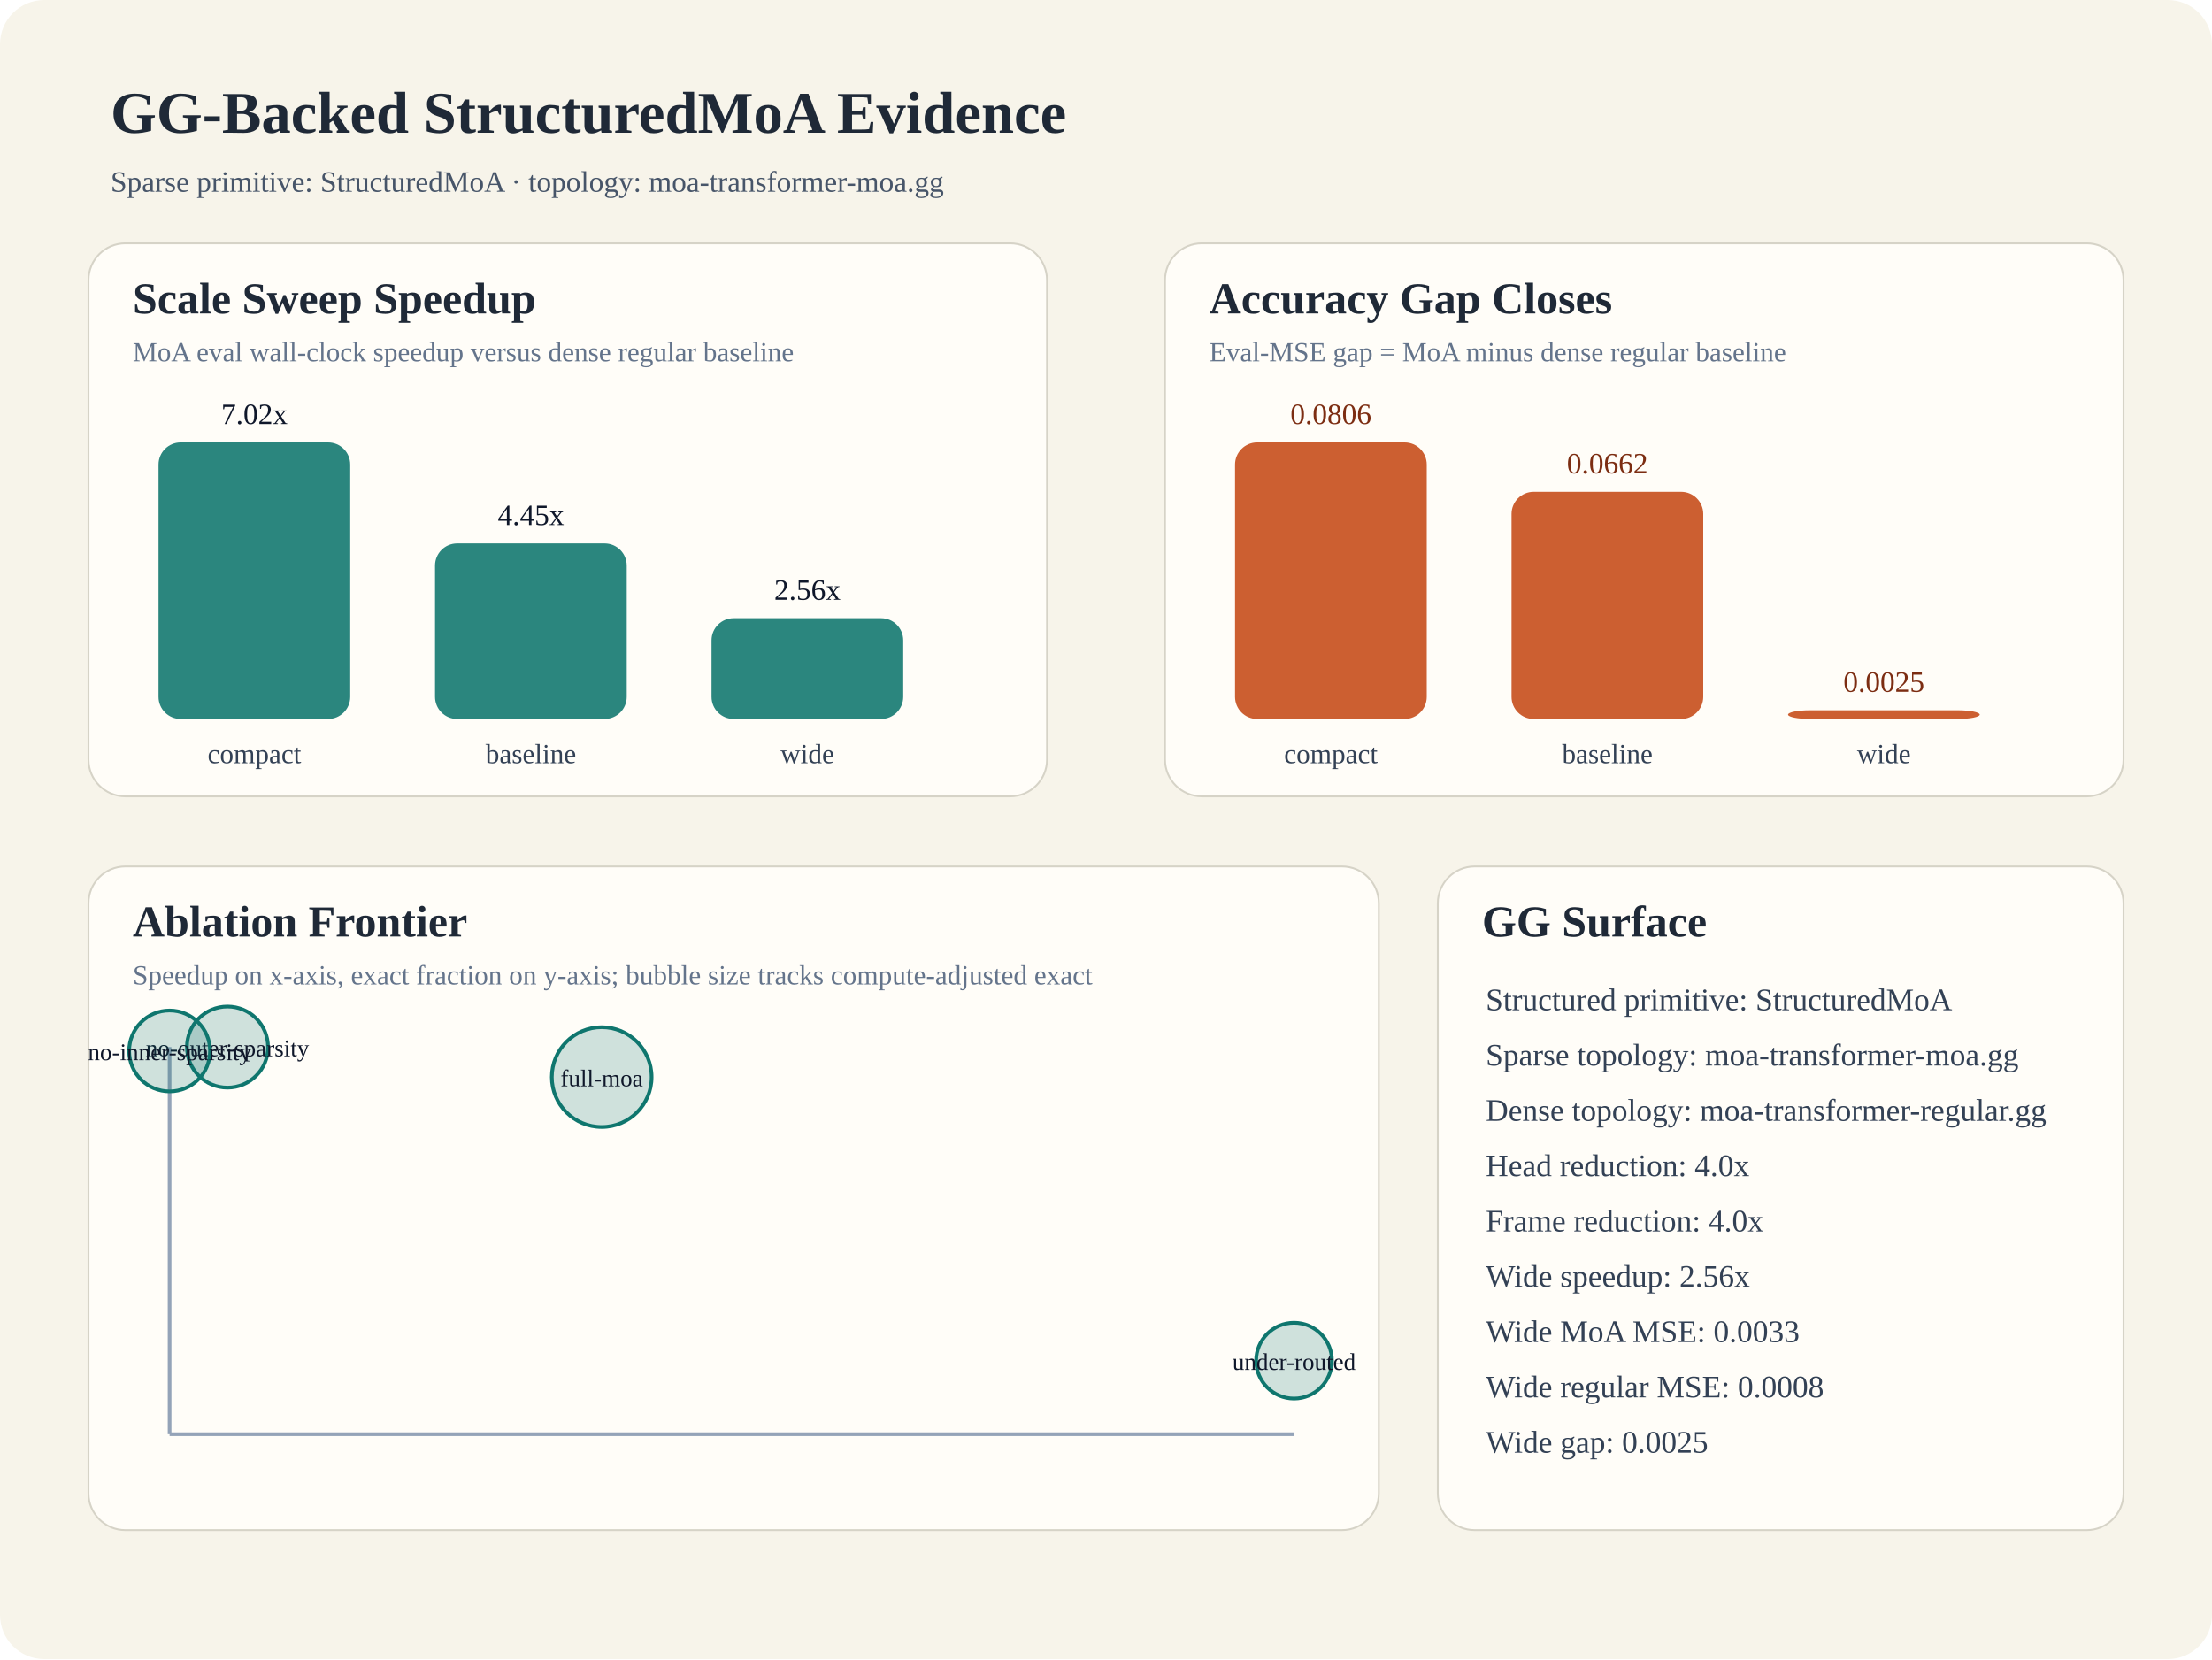
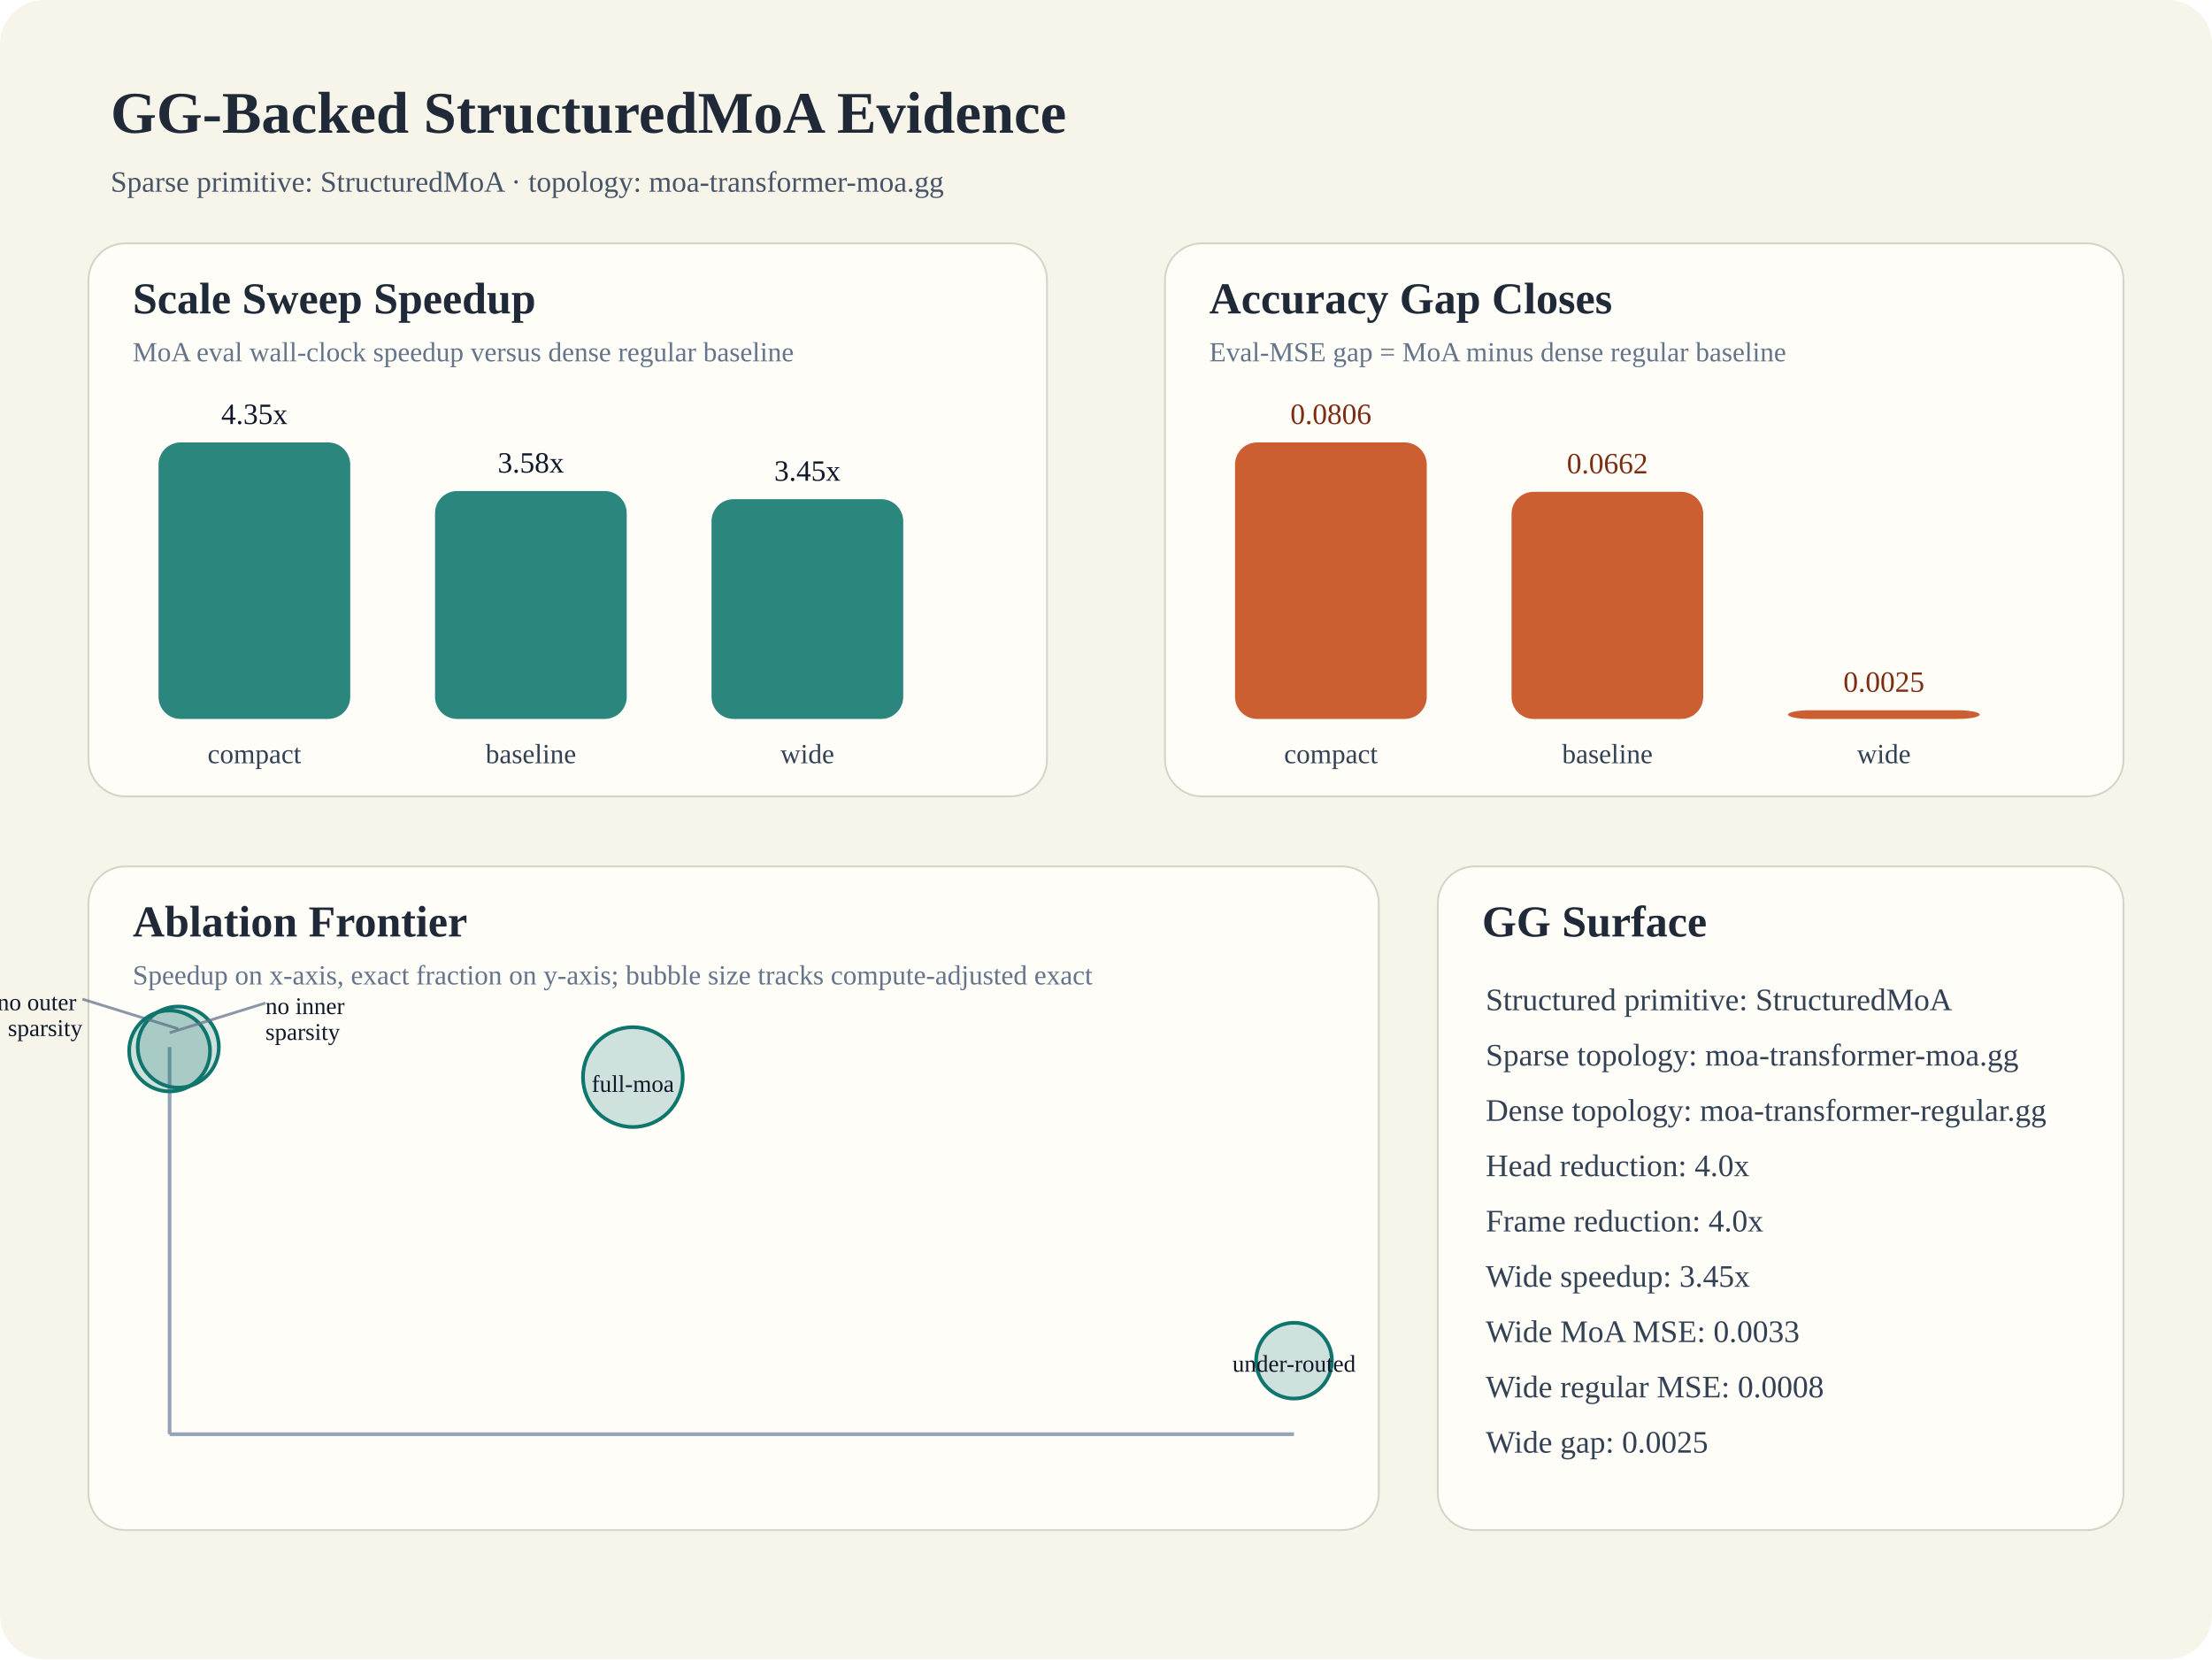
<svg xmlns="http://www.w3.org/2000/svg" width="1200" height="900" viewBox="0 0 1200 900" role="img" aria-labelledby="title desc">
  <rect x="0" y="0" width="1200" height="900" fill="#f7f4ea" rx="24" ry="24" />
  <text x="60" y="72" font-family="Georgia, Times New Roman, serif" font-size="32" font-weight="700" fill="#1f2937">GG-Backed StructuredMoA Evidence</text>
  <text x="60" y="104" font-family="Georgia, Times New Roman, serif" font-size="16" fill="#475569">Sparse primitive: StructuredMoA · topology: moa-transformer-moa.gg</text>
  <rect x="48" y="132" width="520" height="300" rx="20" ry="20" fill="#fffdf8" stroke="#d6d3c7" />
  <text x="72" y="170" font-family="Georgia, Times New Roman, serif" font-size="24" font-weight="700" fill="#1f2937">Scale Sweep Speedup</text>
  <text x="72" y="196" font-family="Georgia, Times New Roman, serif" font-size="15" fill="#64748b">MoA eval wall-clock speedup versus dense regular baseline</text>
  <rect x="86" y="240" width="104" height="150" rx="12" ry="12" fill="#0f766e" opacity="0.88" />
-   <text x="138" y="230" text-anchor="middle" font-family="Georgia, Times New Roman, serif" font-size="16" fill="#0f172a">7.02x</text>
+   <text x="138" y="230" text-anchor="middle" font-family="Georgia, Times New Roman, serif" font-size="16" fill="#0f172a">4.35x</text>
  <text x="138" y="414" text-anchor="middle" font-family="Georgia, Times New Roman, serif" font-size="15" fill="#334155">compact</text>
-   <rect x="236" y="294.794" width="104" height="95.206" rx="12" ry="12" fill="#0f766e" opacity="0.88" />
-   <text x="288" y="284.794" text-anchor="middle" font-family="Georgia, Times New Roman, serif" font-size="16" fill="#0f172a">4.45x</text>
+   <rect x="236" y="266.36" width="104" height="123.64" rx="12" ry="12" fill="#0f766e" opacity="0.88" />
+   <text x="288" y="256.36" text-anchor="middle" font-family="Georgia, Times New Roman, serif" font-size="16" fill="#0f172a">3.58x</text>
  <text x="288" y="414" text-anchor="middle" font-family="Georgia, Times New Roman, serif" font-size="15" fill="#334155">baseline</text>
-   <rect x="386" y="335.343" width="104" height="54.657" rx="12" ry="12" fill="#0f766e" opacity="0.88" />
-   <text x="438" y="325.343" text-anchor="middle" font-family="Georgia, Times New Roman, serif" font-size="16" fill="#0f172a">2.56x</text>
+   <rect x="386" y="270.778" width="104" height="119.222" rx="12" ry="12" fill="#0f766e" opacity="0.88" />
+   <text x="438" y="260.778" text-anchor="middle" font-family="Georgia, Times New Roman, serif" font-size="16" fill="#0f172a">3.45x</text>
  <text x="438" y="414" text-anchor="middle" font-family="Georgia, Times New Roman, serif" font-size="15" fill="#334155">wide</text>
  <rect x="632" y="132" width="520" height="300" rx="20" ry="20" fill="#fffdf8" stroke="#d6d3c7" />
  <text x="656" y="170" font-family="Georgia, Times New Roman, serif" font-size="24" font-weight="700" fill="#1f2937">Accuracy Gap Closes</text>
  <text x="656" y="196" font-family="Georgia, Times New Roman, serif" font-size="15" fill="#64748b">Eval-MSE gap = MoA minus dense regular baseline</text>
  <rect x="670" y="240" width="104" height="150" rx="12" ry="12" fill="#c2410c" opacity="0.84" />
  <text x="722" y="230" text-anchor="middle" font-family="Georgia, Times New Roman, serif" font-size="16" fill="#7c2d12">0.0806</text>
  <text x="722" y="414" text-anchor="middle" font-family="Georgia, Times New Roman, serif" font-size="15" fill="#334155">compact</text>
  <rect x="820" y="266.785" width="104" height="123.215" rx="12" ry="12" fill="#c2410c" opacity="0.84" />
  <text x="872" y="256.785" text-anchor="middle" font-family="Georgia, Times New Roman, serif" font-size="16" fill="#7c2d12">0.0662</text>
  <text x="872" y="414" text-anchor="middle" font-family="Georgia, Times New Roman, serif" font-size="15" fill="#334155">baseline</text>
  <rect x="970" y="385.277" width="104" height="4.723" rx="12" ry="12" fill="#c2410c" opacity="0.84" />
  <text x="1022" y="375.277" text-anchor="middle" font-family="Georgia, Times New Roman, serif" font-size="16" fill="#7c2d12">0.0025</text>
  <text x="1022" y="414" text-anchor="middle" font-family="Georgia, Times New Roman, serif" font-size="15" fill="#334155">wide</text>
  <rect x="48" y="470" width="700" height="360" rx="20" ry="20" fill="#fffdf8" stroke="#d6d3c7" />
  <text x="72" y="508" font-family="Georgia, Times New Roman, serif" font-size="24" font-weight="700" fill="#1f2937">Ablation Frontier</text>
  <text x="72" y="534" font-family="Georgia, Times New Roman, serif" font-size="15" fill="#64748b">Speedup on x-axis, exact fraction on y-axis; bubble size tracks compute-adjusted exact</text>
  <line x1="92" y1="778" x2="702" y2="778" stroke="#94a3b8" stroke-width="2" />
  <line x1="92" y1="568" x2="92" y2="778" stroke="#94a3b8" stroke-width="2" />
-   <circle cx="326.426" cy="584.275" r="27.07" fill="#0f766e" fill-opacity="0.20" stroke="#0f766e" stroke-width="2" />
-   <text x="326.426" y="589.275" text-anchor="middle" font-family="Georgia, Times New Roman, serif" font-size="13" fill="#0f172a">full-moa</text>
-   <circle cx="123.399" cy="568" r="22" fill="#0f766e" fill-opacity="0.20" stroke="#0f766e" stroke-width="2" />
-   <text x="123.399" y="573" text-anchor="middle" font-family="Georgia, Times New Roman, serif" font-size="13" fill="#0f172a">no-outer-sparsity</text>
+   <circle cx="343.326" cy="584.275" r="27.07" fill="#0f766e" fill-opacity="0.20" stroke="#0f766e" stroke-width="2" />
+   <text x="343.326" y="592.275" text-anchor="middle" font-family="Georgia, Times New Roman, serif" font-size="13" font-weight="400" fill="#0f172a">
+     <tspan x="343.326" dy="0">full-moa</tspan>
+   </text>
+   <circle cx="96.72" cy="568" r="22" fill="#0f766e" fill-opacity="0.20" stroke="#0f766e" stroke-width="2" />
+   <line x1="96.72" y1="558.1" x2="44.72" y2="542" stroke="#64748b" stroke-width="1.5" opacity="0.75" />
+   <text x="44.72" y="548" text-anchor="end" font-family="Georgia, Times New Roman, serif" font-size="13" font-weight="400" fill="#0f172a">
+     <tspan x="44.72" dy="0">no outer</tspan>
+     <tspan x="44.72" dy="14">sparsity</tspan>
+   </text>
  <circle cx="92" cy="570.1" r="21.94" fill="#0f766e" fill-opacity="0.20" stroke="#0f766e" stroke-width="2" />
-   <text x="92" y="575.1" text-anchor="middle" font-family="Georgia, Times New Roman, serif" font-size="13" fill="#0f172a">no-inner-sparsity</text>
+   <line x1="92" y1="560.227" x2="144" y2="544.1" stroke="#64748b" stroke-width="1.5" opacity="0.75" />
+   <text x="144" y="550.1" text-anchor="start" font-family="Georgia, Times New Roman, serif" font-size="13" font-weight="400" fill="#0f172a">
+     <tspan x="144" dy="0">no inner</tspan>
+     <tspan x="144" dy="14">sparsity</tspan>
+   </text>
  <circle cx="702" cy="738.1" r="20.56" fill="#0f766e" fill-opacity="0.20" stroke="#0f766e" stroke-width="2" />
-   <text x="702" y="743.1" text-anchor="middle" font-family="Georgia, Times New Roman, serif" font-size="13" fill="#0f172a">under-routed</text>
+   <text x="702" y="744.1" text-anchor="middle" font-family="Georgia, Times New Roman, serif" font-size="13" font-weight="400" fill="#0f172a">
+     <tspan x="702" dy="0">under-routed</tspan>
+   </text>
  <rect x="780" y="470" width="372" height="360" rx="20" ry="20" fill="#fffdf8" stroke="#d6d3c7" />
  <text x="804" y="508" font-family="Georgia, Times New Roman, serif" font-size="24" font-weight="700" fill="#1f2937">GG Surface</text>
  <text x="806" y="548" font-family="Georgia, Times New Roman, serif" font-size="17" fill="#334155">Structured primitive: StructuredMoA</text>
  <text x="806" y="578" font-family="Georgia, Times New Roman, serif" font-size="17" fill="#334155">Sparse topology: moa-transformer-moa.gg</text>
  <text x="806" y="608" font-family="Georgia, Times New Roman, serif" font-size="17" fill="#334155">Dense topology: moa-transformer-regular.gg</text>
  <text x="806" y="638" font-family="Georgia, Times New Roman, serif" font-size="17" fill="#334155">Head reduction: 4.0x</text>
  <text x="806" y="668" font-family="Georgia, Times New Roman, serif" font-size="17" fill="#334155">Frame reduction: 4.0x</text>
-   <text x="806" y="698" font-family="Georgia, Times New Roman, serif" font-size="17" fill="#334155">Wide speedup: 2.56x</text>
+   <text x="806" y="698" font-family="Georgia, Times New Roman, serif" font-size="17" fill="#334155">Wide speedup: 3.45x</text>
  <text x="806" y="728" font-family="Georgia, Times New Roman, serif" font-size="17" fill="#334155">Wide MoA MSE: 0.0033</text>
  <text x="806" y="758" font-family="Georgia, Times New Roman, serif" font-size="17" fill="#334155">Wide regular MSE: 0.0008</text>
  <text x="806" y="788" font-family="Georgia, Times New Roman, serif" font-size="17" fill="#334155">Wide gap: 0.0025</text>
</svg>
